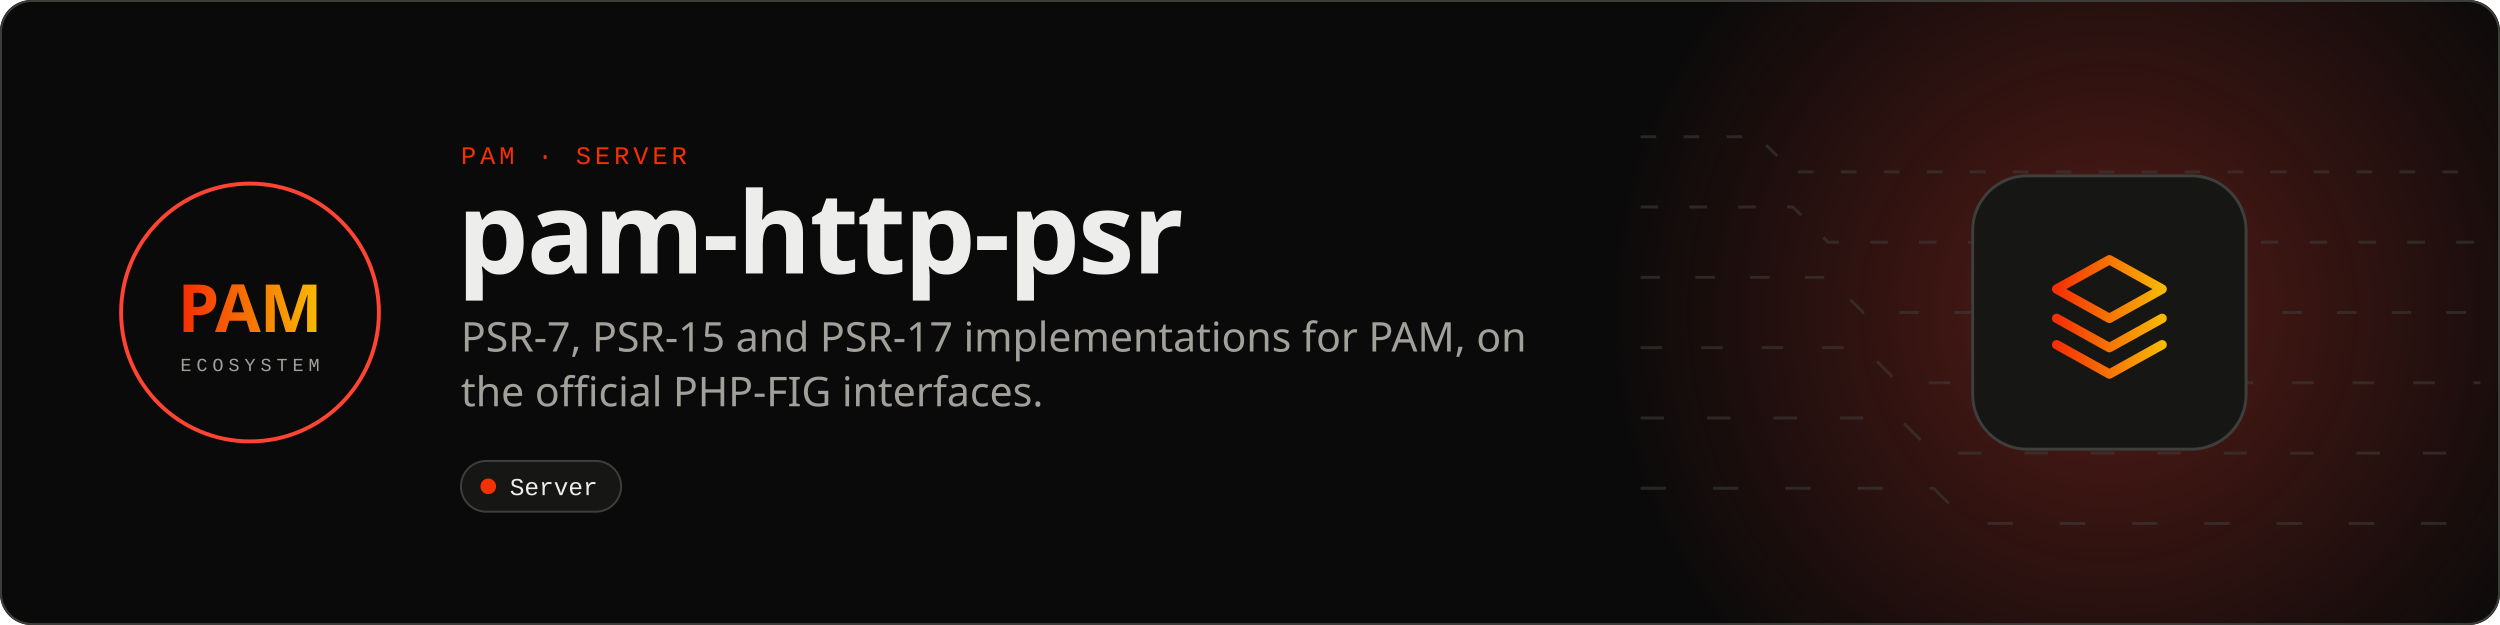
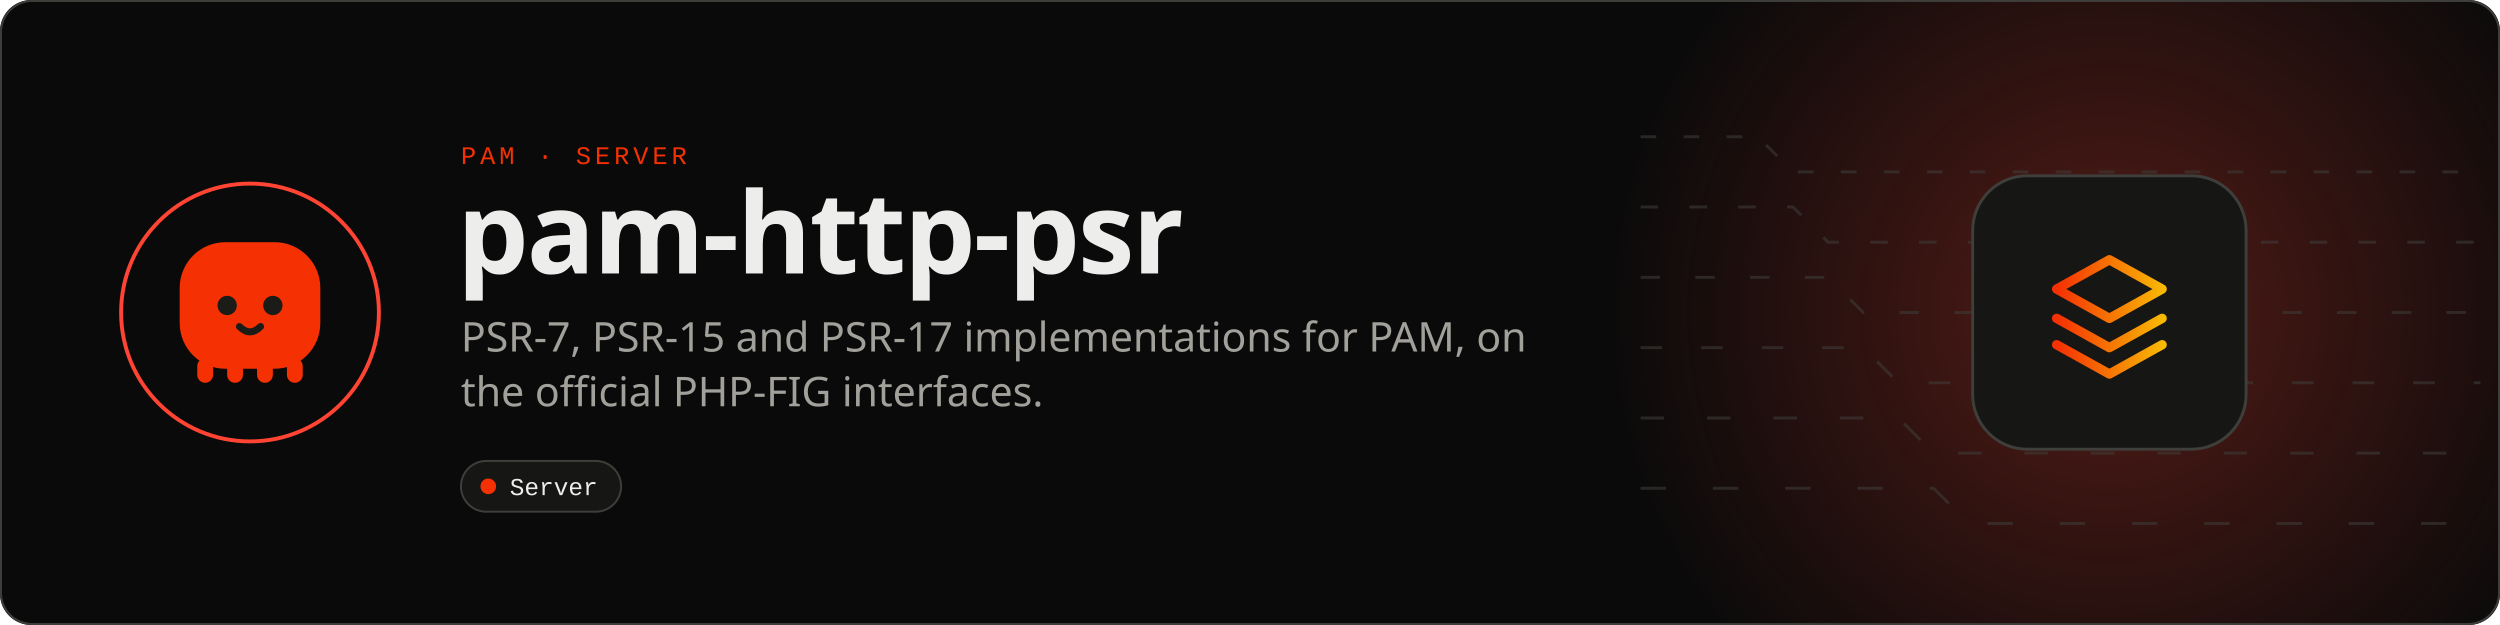
<svg xmlns="http://www.w3.org/2000/svg" viewBox="0 0 1280 320" width="1280" height="320" role="img" aria-label="pam-http-psr: PSR-7, PSR-15 and PSR-17 implementations for PAM, on the official PHP-FIG interfaces.">
  <defs>
    <linearGradient id="pg" x1="0" y1="0" x2="1" y2="0">
      <stop offset="0" stop-color="#f53003" />
      <stop offset="1" stop-color="#f8b803" />
    </linearGradient>
    <radialGradient id="gl">
      <stop offset="0" stop-color="#ff4433" stop-opacity=".30" />
      <stop offset="1" stop-color="#ff4433" stop-opacity="0" />
    </radialGradient>
    <clipPath id="cl">
      <rect width="1280" height="320" rx="16" />
    </clipPath>
  </defs>
  <g clip-path="url(#cl)">
    <rect width="1280" height="320" fill="#0a0a0a" />
    <circle cx="1080" cy="160" r="260" fill="url(#gl)" />
    <g fill="none" stroke="#3e3e3a" stroke-width="1.5" opacity=".55">
      <path d="M840 70H900l18 18H1270" stroke-dasharray="8 14">
        <animate attributeName="stroke-dashoffset" from="0" to="-48" dur="3.0s" repeatCount="indefinite" />
      </path>
      <path d="M840 106H918l18 18H1270" stroke-dasharray="9 16">
        <animate attributeName="stroke-dashoffset" from="0" to="-48" dur="3.4s" repeatCount="indefinite" />
      </path>
      <path d="M840 142H936l18 18H1270" stroke-dasharray="10 18">
        <animate attributeName="stroke-dashoffset" from="0" to="-48" dur="3.8s" repeatCount="indefinite" />
      </path>
      <path d="M840 178H954l18 18H1270" stroke-dasharray="11 20">
        <animate attributeName="stroke-dashoffset" from="0" to="-48" dur="4.2s" repeatCount="indefinite" />
      </path>
      <path d="M840 214H972l18 18H1270" stroke-dasharray="12 22">
        <animate attributeName="stroke-dashoffset" from="0" to="-48" dur="4.6s" repeatCount="indefinite" />
      </path>
      <path d="M840 250H990l18 18H1270" stroke-dasharray="13 24">
        <animate attributeName="stroke-dashoffset" from="0" to="-48" dur="5.0s" repeatCount="indefinite" />
      </path>
    </g>
  </g>
  <rect x=".5" y=".5" width="1279" height="319" rx="16" fill="none" stroke="#3e3e3a" />
  <circle cx="128" cy="160" r="66" fill="#0a0a0a" stroke="#ff4433" stroke-width="2" />
  <circle cx="128" cy="160" r="66" fill="none" stroke="#ff4433">
    <animate attributeName="r" values="66;92" dur="3s" repeatCount="indefinite" />
    <animate attributeName="stroke-opacity" values=".5;0" dur="3s" repeatCount="indefinite" />
  </circle>
-   <text x="128" y="170" text-anchor="middle" font-family="-apple-system, BlinkMacSystemFont, 'Segoe UI', 'Noto Sans', Helvetica, Arial, sans-serif" font-weight="700" font-size="34" letter-spacing="-.5" fill="url(#pg)">PAM</text>
-   <text x="128" y="190" text-anchor="middle" font-family="ui-monospace, SFMono-Regular, 'SF Mono', Menlo, Consolas, 'Liberation Mono', monospace" font-size="9.5" letter-spacing="2.5" fill="#a1a09a">ECOSYSTEM</text>
+   <g transform="translate(74 104.2) scale(.9)">
+     <rect x="30" y="88" width="9" height="14" rx="4.5" fill="#f53003" />
+     <rect x="47" y="88" width="9" height="14" rx="4.5" fill="#f53003" />
+     <rect x="64" y="88" width="9" height="14" rx="4.5" fill="#f53003" />
+     <rect x="81" y="88" width="9" height="14" rx="4.5" fill="#f53003" />
+     <rect x="20" y="22" width="80" height="72" rx="26" fill="#f53003" />
+     <circle cx="47" cy="58" r="5.5" fill="#1b1b18" />
+     <circle cx="73" cy="58" r="5.5" fill="#1b1b18" />
+     <path d="M54 70q6 6 12 0" stroke="#1b1b18" stroke-width="4" stroke-linecap="round" fill="none" />
+   </g>
  <text x="236" y="84" font-family="ui-monospace, SFMono-Regular, 'SF Mono', Menlo, Consolas, 'Liberation Mono', monospace" font-size="13" letter-spacing="2" fill="#f53003">PAM · SERVER</text>
  <text x="234" y="140" font-family="-apple-system, BlinkMacSystemFont, 'Segoe UI', 'Noto Sans', Helvetica, Arial, sans-serif" font-weight="700" font-size="58" letter-spacing="-1" fill="#ededec">pam-http-psr</text>
  <text x="236" y="180" font-family="-apple-system, BlinkMacSystemFont, 'Segoe UI', 'Noto Sans', Helvetica, Arial, sans-serif" font-size="21" fill="#a1a09a">PSR-7, PSR-15 and PSR-17 implementations for PAM, on</text>
  <text x="236" y="208" font-family="-apple-system, BlinkMacSystemFont, 'Segoe UI', 'Noto Sans', Helvetica, Arial, sans-serif" font-size="21" fill="#a1a09a">the official PHP-FIG interfaces.</text>
  <rect x="236" y="236" width="82" height="26" rx="13" fill="#161615" stroke="#3e3e3a" />
  <circle cx="250" cy="249" r="4" fill="#f53003" />
  <text x="261" y="253.5" font-family="ui-monospace, SFMono-Regular, 'SF Mono', Menlo, Consolas, 'Liberation Mono', monospace" font-size="12.5" fill="#ededec">Server</text>
  <rect x="1010" y="90" width="140" height="140" rx="28" fill="#161615" stroke="#3e3e3a" stroke-width="1.5" />
  <g transform="translate(1044 124) scale(3)" fill="none" stroke="url(#pg)" stroke-width="1.6" stroke-linecap="round" stroke-linejoin="round">
    <path d="M12 3l9 5-9 5-9-5zM3 13l9 5 9-5M3 17.5l9 5 9-5" />
  </g>
</svg>
